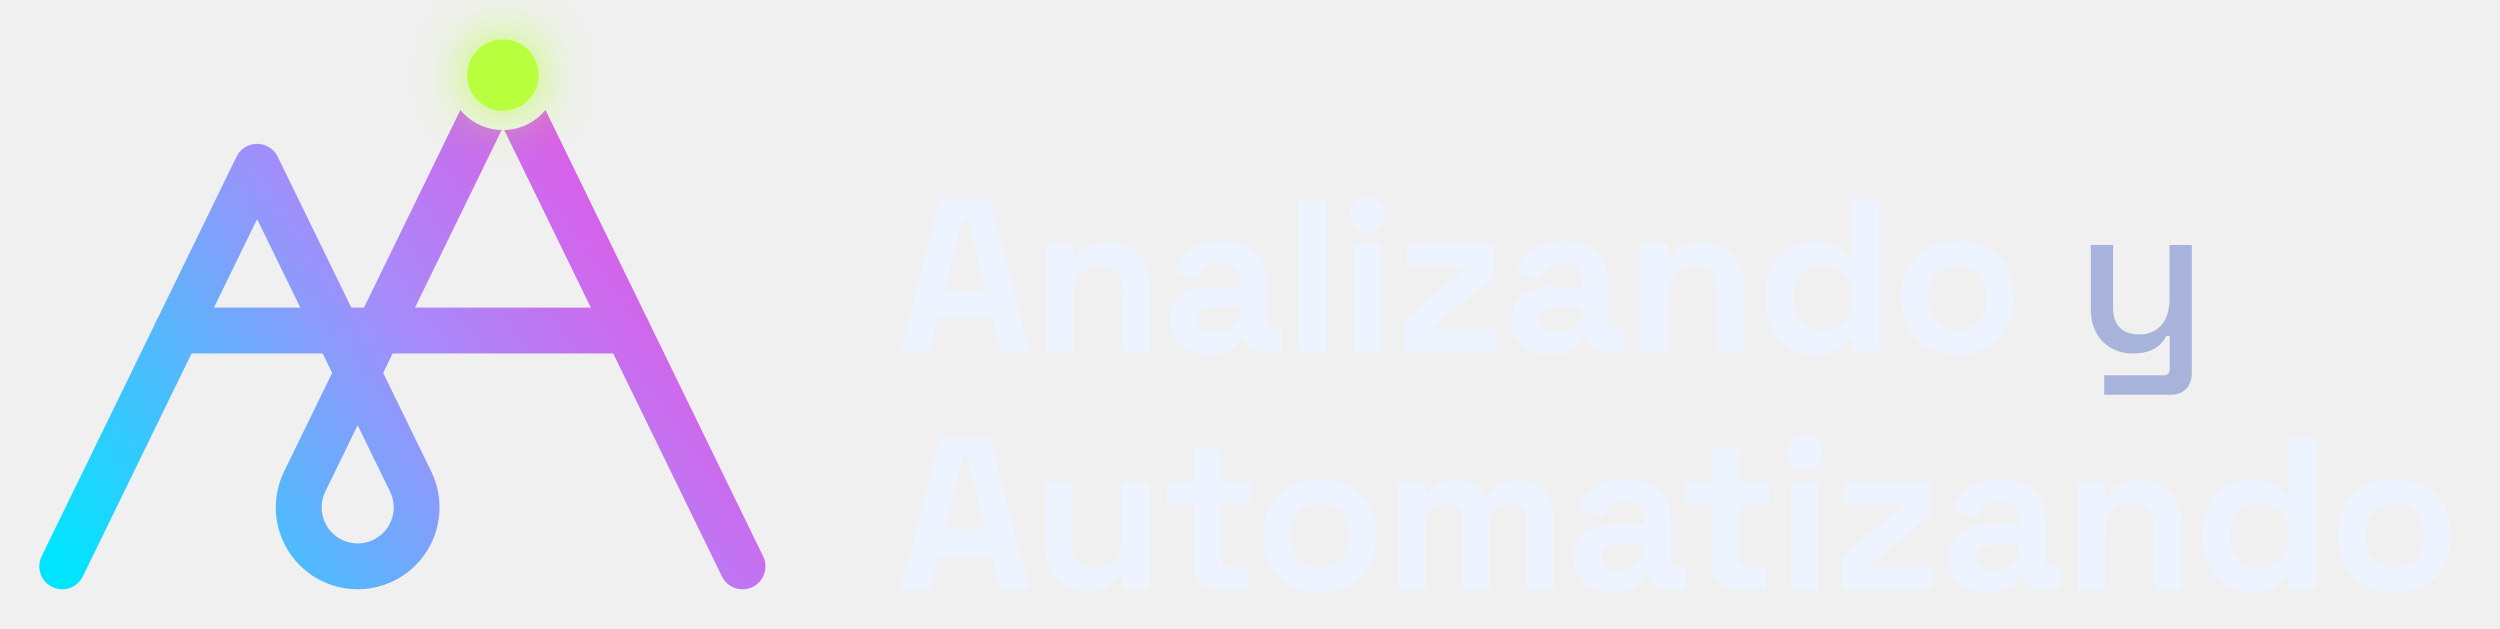
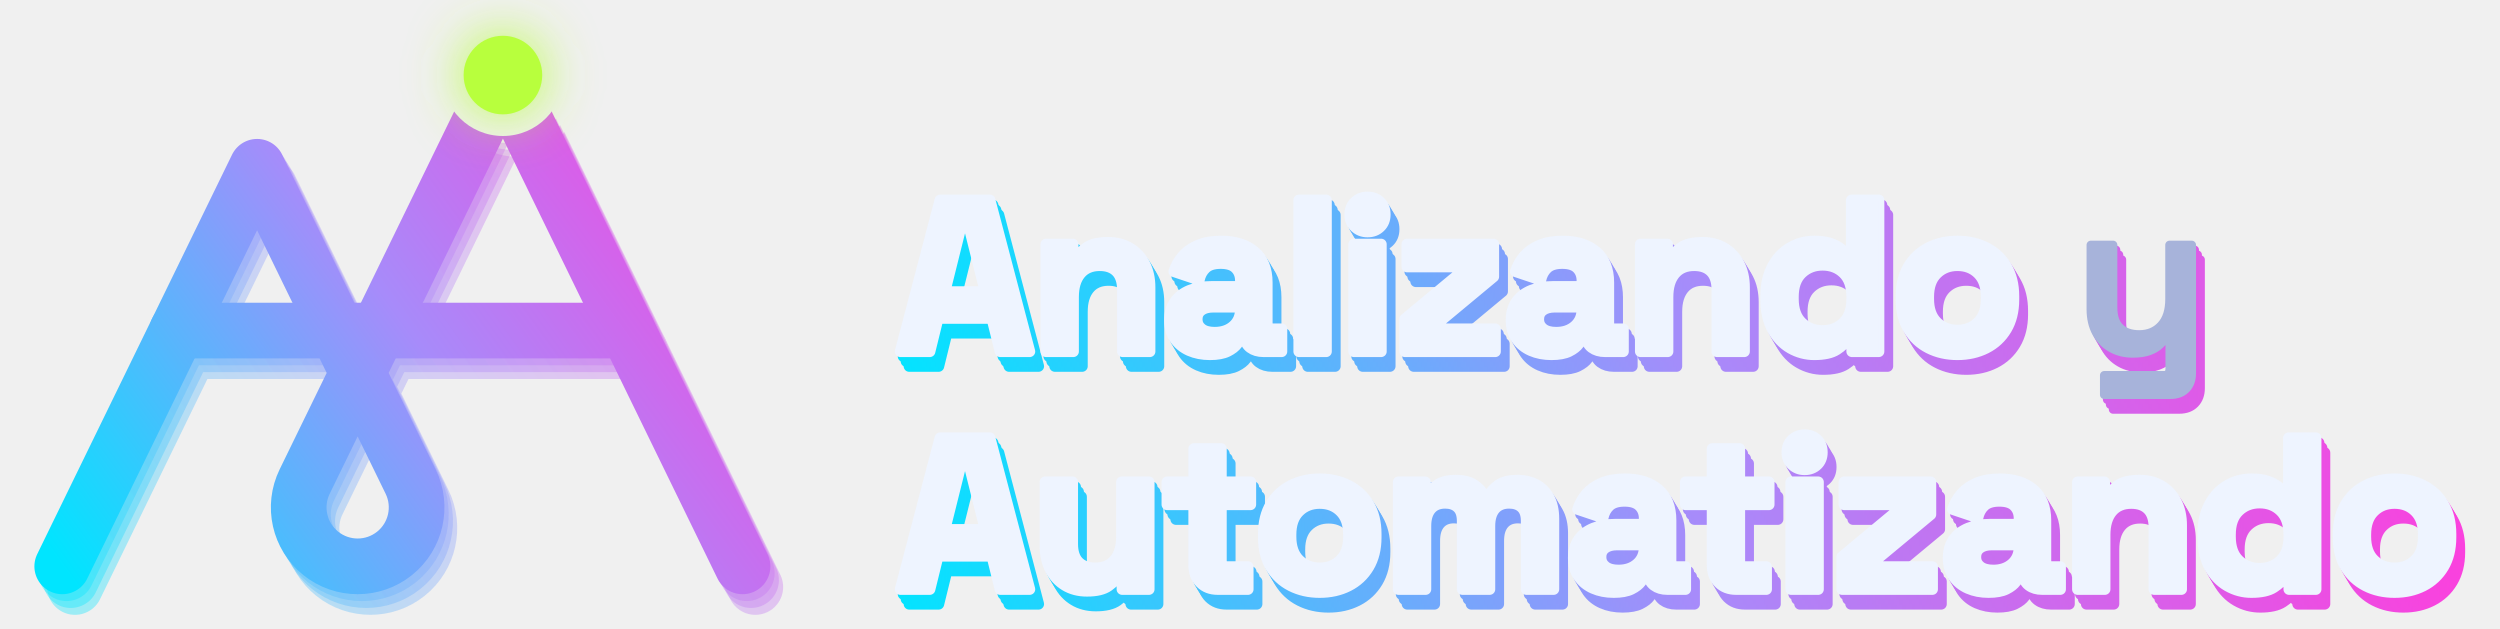
<svg xmlns="http://www.w3.org/2000/svg" viewBox="-18.5 -2.92 763.29 191.92" role="img" aria-labelledby="aa-h-t">
  <defs>
    <linearGradient id="aa-h-grad" gradientUnits="userSpaceOnUse" x1="0.5" y1="170" x2="208.21" y2="20">
+       <stop offset="0" stop-color="#00E5FF" />
+       <stop offset=".5" stop-color="#A78BFA" />
+       <stop offset="1" stop-color="#FF3DDC" />
+     </linearGradient>
+     <linearGradient id="aa-h-rel" gradientUnits="userSpaceOnUse" x1="250" y1="0" x2="745" y2="0">
      <stop offset="0" stop-color="#00E5FF" />
      <stop offset=".5" stop-color="#A78BFA" />
      <stop offset="1" stop-color="#FF3DDC" />
    </linearGradient>
    <filter id="aa-h-glow" x="-150%" y="-150%" width="400%" height="400%">
      <feGaussianBlur stdDeviation="8.4" />
    </filter>
    <mask id="aa-h-mask" maskUnits="userSpaceOnUse" x="-20" y="-20" width="240" height="220">
      <rect x="-20" y="-20" width="240" height="220" fill="#fff" />
-       <circle cx="135.05" cy="20" r="16.8" fill="#000" />
+       <circle cx="135.05" cy="20" r="18.6" fill="#000" />
    </mask>
+     <g id="aa-h-letras">
+       <path d="M256.4 104.4 268.54 58.2H283.72L295.87 104.4H286.89L284.38 94.24H267.88L265.38 104.4ZM269.93 86.18H282.34L276.73 63.68H275.54ZM300.88 104.4V71.66H309.07V75.95H310.26Q311.05 74.24 313.23 72.69Q315.4 71.14 319.83 71.14Q323.65 71.14 326.52 72.88Q329.4 74.63 330.98 77.7Q332.56 80.77 332.56 84.86V104.4H324.25V85.52Q324.25 81.83 322.43 79.98Q320.62 78.13 317.25 78.13Q313.42 78.13 311.31 80.67Q309.2 83.21 309.2 87.77V104.4ZM350.91 105.32Q347.41 105.32 344.64 104.1Q341.87 102.88 340.25 100.54Q338.64 98.2 338.64 94.83Q338.64 91.46 340.25 89.19Q341.87 86.91 344.74 85.75Q347.61 84.6 351.31 84.6H360.28V82.75Q360.28 80.44 358.83 78.96Q357.38 77.47 354.21 77.47Q351.11 77.47 349.59 78.89Q348.07 80.31 347.61 82.55L339.96 79.98Q340.75 77.47 342.5 75.39Q344.25 73.31 347.18 72.03Q350.12 70.74 354.34 70.74Q360.81 70.74 364.57 73.97Q368.34 77.21 368.34 83.35V95.56Q368.34 97.54 370.18 97.54H372.82V104.4H367.28Q364.84 104.4 363.25 103.21Q361.67 102.02 361.67 100.04V99.98H360.42Q360.15 100.77 359.23 102.06Q358.3 103.34 356.32 104.33Q354.34 105.32 350.91 105.32ZM352.36 98.59Q355.86 98.59 358.07 96.64Q360.28 94.7 360.28 91.46V90.8H351.9Q349.59 90.8 348.27 91.79Q346.95 92.78 346.95 94.57Q346.95 96.35 348.34 97.47Q349.72 98.59 352.36 98.59ZM378.1 104.4V58.2H386.42V104.4ZM394.87 104.4V71.66H403.18V104.4ZM399.03 67.84Q396.78 67.84 395.23 66.38Q393.68 64.93 393.68 62.56Q393.68 60.18 395.23 58.73Q396.78 57.28 399.03 57.28Q401.34 57.28 402.85 58.73Q404.37 60.18 404.37 62.56Q404.37 64.93 402.85 66.38Q401.34 67.84 399.03 67.84ZM410.44 104.4V94.5L428.4 79.58V78.53H411.1V71.66H437.5V81.56L419.55 96.48V97.54H438.03V104.4ZM455.19 105.32Q451.69 105.32 448.92 104.1Q446.15 102.88 444.53 100.54Q442.92 98.2 442.92 94.83Q442.92 91.46 444.53 89.19Q446.15 86.91 449.02 85.75Q451.89 84.6 455.59 84.6H464.56V82.75Q464.56 80.44 463.11 78.96Q461.66 77.47 458.49 77.47Q455.39 77.47 453.87 78.89Q452.35 80.31 451.89 82.55L444.24 79.98Q445.03 77.47 446.78 75.39Q448.53 73.31 451.46 72.03Q454.4 70.74 458.62 70.74Q465.09 70.74 468.85 73.97Q472.62 77.21 472.62 83.35V95.56Q472.62 97.54 474.46 97.54H477.1V104.4H471.56Q469.12 104.4 467.53 103.21Q465.95 102.02 465.95 100.04V99.98H464.7Q464.43 100.77 463.51 102.06Q462.58 103.34 460.6 104.33Q458.62 105.32 455.19 105.32ZM456.64 98.59Q460.14 98.59 462.35 96.64Q464.56 94.7 464.56 91.46V90.8H456.18Q453.87 90.8 452.55 91.79Q451.23 92.78 451.23 94.57Q451.23 96.35 452.62 97.47Q454 98.59 456.64 98.59ZM482.38 104.4V71.66H490.57V75.95H491.76Q492.55 74.24 494.73 72.69Q496.9 71.14 501.33 71.14Q505.15 71.14 508.02 72.88Q510.9 74.63 512.48 77.7Q514.06 80.77 514.06 84.86V104.4H505.75V85.52Q505.75 81.83 503.93 79.98Q502.12 78.13 498.75 78.13Q494.92 78.13 492.81 80.67Q490.7 83.21 490.7 87.77V104.4ZM535.45 105.32Q531.55 105.32 528.15 103.38Q524.76 101.43 522.71 97.67Q520.66 93.91 520.66 88.56V87.5Q520.66 82.16 522.71 78.4Q524.76 74.63 528.12 72.69Q531.49 70.74 535.45 70.74Q538.42 70.74 540.43 71.43Q542.44 72.13 543.7 73.18Q544.95 74.24 545.61 75.43H546.8V58.2H555.12V104.4H546.93V100.44H545.74Q544.62 102.29 542.28 103.81Q539.94 105.32 535.45 105.32ZM537.96 98.06Q541.78 98.06 544.36 95.59Q546.93 93.11 546.93 88.36V87.7Q546.93 82.95 544.39 80.47Q541.85 78 537.96 78Q534.13 78 531.55 80.47Q528.98 82.95 528.98 87.7V88.36Q528.98 93.11 531.55 95.59Q534.13 98.06 537.96 98.06ZM579.14 105.32Q574.26 105.32 570.36 103.34Q566.47 101.36 564.22 97.6Q561.98 93.84 561.98 88.56V87.5Q561.98 82.22 564.22 78.46Q566.47 74.7 570.36 72.72Q574.26 70.74 579.14 70.74Q584.02 70.74 587.92 72.72Q591.81 74.7 594.06 78.46Q596.3 82.22 596.3 87.5V88.56Q596.3 93.84 594.06 97.6Q591.81 101.36 587.92 103.34Q584.02 105.32 579.14 105.32ZM579.14 97.93Q582.97 97.93 585.48 95.46Q587.98 92.98 587.98 88.36V87.7Q587.98 83.08 585.51 80.61Q583.03 78.13 579.14 78.13Q575.31 78.13 572.8 80.61Q570.3 83.08 570.3 87.7V88.36Q570.3 92.98 572.8 95.46Q575.31 97.93 579.14 97.93Z" />
+       <path d="M256.4 177 268.54 130.8H283.72L295.87 177H286.89L284.38 166.84H267.88L265.38 177ZM269.93 158.78H282.34L276.73 136.28H275.54ZM313.36 177.53Q309.53 177.53 306.66 175.78Q303.79 174.03 302.2 170.93Q300.62 167.83 300.62 163.8V144.26H308.94V163.14Q308.94 166.84 310.75 168.68Q312.57 170.53 315.93 170.53Q319.76 170.53 321.87 167.99Q323.98 165.45 323.98 160.9V144.26H332.3V177H324.12V172.71H322.93Q322.14 174.36 319.96 175.94Q317.78 177.53 313.36 177.53ZM353.29 177Q350.05 177 348.04 174.99Q346.03 172.97 346.03 169.61V151.13H337.84V144.26H346.03V134.1H354.34V144.26H363.32V151.13H354.34V168.16Q354.34 170.14 356.19 170.14H362.53V177ZM384.44 177.92Q379.56 177.92 375.66 175.94Q371.77 173.96 369.52 170.2Q367.28 166.44 367.28 161.16V160.1Q367.28 154.82 369.52 151.06Q371.77 147.3 375.66 145.32Q379.56 143.34 384.44 143.34Q389.32 143.34 393.22 145.32Q397.11 147.3 399.36 151.06Q401.6 154.82 401.6 160.1V161.16Q401.6 166.44 399.36 170.2Q397.11 173.96 393.22 175.94Q389.32 177.92 384.44 177.92ZM384.44 170.53Q388.27 170.53 390.78 168.06Q393.28 165.58 393.28 160.96V160.3Q393.28 155.68 390.81 153.21Q388.33 150.73 384.44 150.73Q380.61 150.73 378.1 153.21Q375.6 155.68 375.6 160.3V160.96Q375.6 165.58 378.1 168.06Q380.61 170.53 384.44 170.53ZM408.46 177V144.26H416.65V147.83H417.84Q418.69 146.18 420.67 144.96Q422.65 143.74 425.89 143.74Q429.39 143.74 431.5 145.09Q433.61 146.44 434.73 148.62H435.92Q437.04 146.51 439.09 145.12Q441.13 143.74 444.9 143.74Q447.93 143.74 450.41 145.02Q452.88 146.31 454.37 148.92Q455.85 151.52 455.85 155.48V177H447.54V156.08Q447.54 153.37 446.15 152.02Q444.76 150.67 442.26 150.67Q439.42 150.67 437.87 152.48Q436.32 154.3 436.32 157.66V177H428V156.08Q428 153.37 426.61 152.02Q425.23 150.67 422.72 150.67Q419.88 150.67 418.33 152.48Q416.78 154.3 416.78 157.66V177ZM474.2 177.92Q470.7 177.92 467.93 176.7Q465.16 175.48 463.54 173.14Q461.92 170.8 461.92 167.43Q461.92 164.06 463.54 161.79Q465.16 159.51 468.03 158.35Q470.9 157.2 474.6 157.2H483.57V155.35Q483.57 153.04 482.12 151.56Q480.67 150.07 477.5 150.07Q474.4 150.07 472.88 151.49Q471.36 152.91 470.9 155.15L463.24 152.58Q464.04 150.07 465.78 147.99Q467.53 145.91 470.47 144.63Q473.41 143.34 477.63 143.34Q484.1 143.34 487.86 146.57Q491.62 149.81 491.62 155.95V168.16Q491.62 170.14 493.47 170.14H496.11V177H490.57Q488.13 177 486.54 175.81Q484.96 174.62 484.96 172.64V172.58H483.7Q483.44 173.37 482.52 174.66Q481.59 175.94 479.61 176.93Q477.63 177.92 474.2 177.92ZM475.65 171.19Q479.15 171.19 481.36 169.25Q483.57 167.3 483.57 164.06V163.4H475.19Q472.88 163.4 471.56 164.39Q470.24 165.38 470.24 167.17Q470.24 168.95 471.63 170.07Q473.01 171.19 475.65 171.19ZM511.56 177Q508.32 177 506.31 174.99Q504.3 172.97 504.3 169.61V151.13H496.11V144.26H504.3V134.1H512.61V144.26H521.59V151.13H512.61V168.16Q512.61 170.14 514.46 170.14H520.8V177ZM528.32 177V144.26H536.64V177ZM532.48 140.44Q530.23 140.44 528.68 138.98Q527.13 137.53 527.13 135.16Q527.13 132.78 528.68 131.33Q530.23 129.88 532.48 129.88Q534.79 129.88 536.31 131.33Q537.82 132.78 537.82 135.16Q537.82 137.53 536.31 138.98Q534.79 140.44 532.48 140.44ZM543.9 177V167.1L561.85 152.18V151.13H544.56V144.26H570.96V154.16L553 169.08V170.14H571.48V177ZM588.64 177.92Q585.15 177.92 582.37 176.7Q579.6 175.48 577.98 173.14Q576.37 170.8 576.37 167.43Q576.37 164.06 577.98 161.79Q579.6 159.51 582.47 158.35Q585.34 157.2 589.04 157.2H598.02V155.35Q598.02 153.04 596.56 151.56Q595.11 150.07 591.94 150.07Q588.84 150.07 587.32 151.49Q585.81 152.91 585.34 155.15L577.69 152.58Q578.48 150.07 580.23 147.99Q581.98 145.91 584.91 144.63Q587.85 143.34 592.08 143.34Q598.54 143.34 602.31 146.57Q606.07 149.81 606.07 155.95V168.16Q606.07 170.14 607.92 170.14H610.56V177H605.01Q602.57 177 600.99 175.81Q599.4 174.62 599.4 172.64V172.58H598.15Q597.88 173.37 596.96 174.66Q596.04 175.94 594.06 176.93Q592.08 177.92 588.64 177.92ZM590.1 171.19Q593.59 171.19 595.8 169.25Q598.02 167.3 598.02 164.06V163.4H589.63Q587.32 163.4 586 164.39Q584.68 165.38 584.68 167.17Q584.68 168.95 586.07 170.07Q587.46 171.19 590.1 171.19ZM615.84 177V144.26H624.02V148.55H625.21Q626 146.84 628.18 145.29Q630.36 143.74 634.78 143.74Q638.61 143.74 641.48 145.49Q644.35 147.23 645.93 150.3Q647.52 153.37 647.52 157.46V177H639.2V158.12Q639.2 154.43 637.38 152.58Q635.57 150.73 632.2 150.73Q628.38 150.73 626.26 153.27Q624.15 155.81 624.15 160.37V177ZM668.9 177.92Q665.01 177.92 661.61 175.98Q658.21 174.03 656.16 170.27Q654.12 166.51 654.12 161.16V160.1Q654.12 154.76 656.16 151Q658.21 147.23 661.57 145.29Q664.94 143.34 668.9 143.34Q671.87 143.34 673.88 144.03Q675.9 144.73 677.15 145.78Q678.4 146.84 679.06 148.03H680.25V130.8H688.57V177H680.38V173.04H679.2Q678.07 174.89 675.73 176.41Q673.39 177.92 668.9 177.92ZM671.41 170.66Q675.24 170.66 677.81 168.19Q680.38 165.71 680.38 160.96V160.3Q680.38 155.55 677.84 153.07Q675.3 150.6 671.41 150.6Q667.58 150.6 665.01 153.07Q662.43 155.55 662.43 160.3V160.96Q662.43 165.71 665.01 168.19Q667.58 170.66 671.41 170.66ZM712.59 177.92Q707.71 177.92 703.81 175.94Q699.92 173.96 697.68 170.2Q695.43 166.44 695.43 161.16V160.1Q695.43 154.82 697.68 151.06Q699.92 147.3 703.81 145.32Q707.71 143.34 712.59 143.34Q717.48 143.34 721.37 145.32Q725.26 147.3 727.51 151.06Q729.75 154.82 729.75 160.1V161.16Q729.75 166.44 727.51 170.2Q725.26 173.96 721.37 175.94Q717.48 177.92 712.59 177.92ZM712.59 170.53Q716.42 170.53 718.93 168.06Q721.44 165.58 721.44 160.96V160.3Q721.44 155.68 718.96 153.21Q716.49 150.73 712.59 150.73Q708.76 150.73 706.26 153.21Q703.75 155.68 703.75 160.3V160.96Q703.75 165.58 706.26 168.06Q708.76 170.53 712.59 170.53Z" />
+     </g>
+     <path id="aa-h-y" d="M623.95 117.6V111.66H642.1Q643.95 111.66 643.95 109.68V99.65H642.9Q642.3 100.97 641.08 102.19Q639.86 103.41 637.81 104.2Q635.77 104.99 632.67 104.99Q628.97 104.99 626.07 103.34Q623.16 101.69 621.51 98.66Q619.86 95.62 619.86 91.46V71.86H626.66V90.94Q626.66 95.16 628.77 97.17Q630.88 99.19 634.65 99.19Q638.8 99.19 641.34 96.41Q643.89 93.64 643.89 88.36V71.86H650.68V111.07Q650.68 114.04 648.93 115.82Q647.19 117.6 644.15 117.6Z" />
  </defs>
-   <g class="trazos" fill="none" stroke="url(#aa-h-grad)" stroke-width="14" stroke-linecap="round" stroke-linejoin="round" mask="url(#aa-h-mask)">
+   <g class="relieve" opacity="0.35">
+     <g class="relieve-trazos" transform="translate(3.9 6.3)" fill="none" stroke="url(#aa-h-grad)" stroke-width="17" stroke-linecap="round" stroke-linejoin="round" mask="url(#aa-h-mask)">
+       <path d="M0.5 170 L60 48 L106.88 144.11 A18 18 0 1 1 74.52 144.11 L135.05 20 L208.21 170" />
+       <path d="M35.61 98 L173.09 98" />
+     </g>
+   </g>
+   <g class="relieve" opacity="0.35">
+     <g class="relieve-trazos" transform="translate(2.6 4.2)" fill="none" stroke="url(#aa-h-grad)" stroke-width="17" stroke-linecap="round" stroke-linejoin="round" mask="url(#aa-h-mask)">
+       <path d="M0.5 170 L60 48 L106.88 144.11 A18 18 0 1 1 74.52 144.11 L135.05 20 L208.21 170" />
+       <path d="M35.61 98 L173.09 98" />
+     </g>
+   </g>
+   <g class="relieve" opacity="0.35">
+     <g class="relieve-trazos" transform="translate(1.3 2.1)" fill="none" stroke="url(#aa-h-grad)" stroke-width="17" stroke-linecap="round" stroke-linejoin="round" mask="url(#aa-h-mask)">
+       <path d="M0.5 170 L60 48 L106.88 144.11 A18 18 0 1 1 74.52 144.11 L135.05 20 L208.21 170" />
+       <path d="M35.61 98 L173.09 98" />
+     </g>
+   </g>
+   <g class="relieve">
+     <use class="relieve-texto" href="#aa-h-letras" transform="translate(2.7 4.5)" fill="url(#aa-h-rel)" stroke="url(#aa-h-rel)" stroke-width="3.4" stroke-linejoin="round" paint-order="stroke" />
+     <use class="relieve-conector" href="#aa-h-y" transform="translate(2.7 4.5)" fill="url(#aa-h-rel)" stroke="url(#aa-h-rel)" stroke-width="2.6" stroke-linejoin="round" paint-order="stroke" />
+   </g>
+   <g class="relieve">
+     <use class="relieve-texto" href="#aa-h-letras" transform="translate(1.8 3)" fill="url(#aa-h-rel)" stroke="url(#aa-h-rel)" stroke-width="3.4" stroke-linejoin="round" paint-order="stroke" />
+     <use class="relieve-conector" href="#aa-h-y" transform="translate(1.8 3)" fill="url(#aa-h-rel)" stroke="url(#aa-h-rel)" stroke-width="2.6" stroke-linejoin="round" paint-order="stroke" />
+   </g>
+   <g class="relieve">
+     <use class="relieve-texto" href="#aa-h-letras" transform="translate(0.9 1.5)" fill="url(#aa-h-rel)" stroke="url(#aa-h-rel)" stroke-width="3.4" stroke-linejoin="round" paint-order="stroke" />
+     <use class="relieve-conector" href="#aa-h-y" transform="translate(0.9 1.5)" fill="url(#aa-h-rel)" stroke="url(#aa-h-rel)" stroke-width="2.6" stroke-linejoin="round" paint-order="stroke" />
+   </g>
+   <g class="trazos" fill="none" stroke="url(#aa-h-grad)" stroke-width="17" stroke-linecap="round" stroke-linejoin="round" mask="url(#aa-h-mask)">
    <path class="linea" d="M0.5 170 L60 48 L106.88 144.11 A18 18 0 1 1 74.52 144.11 L135.05 20 L208.21 170" />
    <path class="barra" d="M35.61 98 L173.09 98" />
  </g>
-   <circle class="brillo" cx="135.05" cy="20" r="10.92" fill="#B8FF3D" filter="url(#aa-h-glow)" />
-   <circle class="nodo" cx="135.05" cy="20" r="10.92" fill="#B8FF3D" />
-   <g class="texto" fill="#EEF4FF">
-     <path d="M256.4 104.4 268.54 58.2H283.72L295.87 104.4H286.89L284.38 94.24H267.88L265.38 104.4ZM269.93 86.18H282.34L276.73 63.68H275.54ZM300.88 104.4V71.66H309.07V75.95H310.26Q311.05 74.24 313.23 72.69Q315.4 71.14 319.83 71.14Q323.65 71.14 326.52 72.88Q329.4 74.63 330.98 77.7Q332.56 80.77 332.56 84.86V104.4H324.25V85.52Q324.25 81.83 322.43 79.98Q320.62 78.13 317.25 78.13Q313.42 78.13 311.31 80.67Q309.2 83.21 309.2 87.77V104.4ZM350.91 105.32Q347.41 105.32 344.64 104.1Q341.87 102.88 340.25 100.54Q338.64 98.2 338.64 94.83Q338.64 91.46 340.25 89.19Q341.87 86.91 344.74 85.75Q347.61 84.6 351.31 84.6H360.28V82.75Q360.28 80.44 358.83 78.96Q357.38 77.47 354.21 77.47Q351.11 77.47 349.59 78.89Q348.07 80.31 347.61 82.55L339.96 79.98Q340.75 77.47 342.5 75.39Q344.25 73.31 347.18 72.03Q350.12 70.74 354.34 70.74Q360.81 70.74 364.57 73.97Q368.34 77.21 368.34 83.35V95.56Q368.34 97.54 370.18 97.54H372.82V104.4H367.28Q364.84 104.4 363.25 103.21Q361.67 102.02 361.67 100.04V99.98H360.42Q360.15 100.77 359.23 102.06Q358.3 103.34 356.32 104.33Q354.34 105.32 350.91 105.32ZM352.36 98.59Q355.86 98.59 358.07 96.64Q360.28 94.7 360.28 91.46V90.8H351.9Q349.59 90.8 348.27 91.79Q346.95 92.78 346.95 94.57Q346.95 96.35 348.34 97.47Q349.72 98.59 352.36 98.59ZM378.1 104.4V58.2H386.42V104.4ZM394.87 104.4V71.66H403.18V104.4ZM399.03 67.84Q396.78 67.84 395.23 66.38Q393.68 64.93 393.68 62.56Q393.68 60.18 395.23 58.73Q396.78 57.28 399.03 57.28Q401.34 57.28 402.85 58.73Q404.37 60.18 404.37 62.56Q404.37 64.93 402.85 66.38Q401.34 67.84 399.03 67.84ZM410.44 104.4V94.5L428.4 79.58V78.53H411.1V71.66H437.5V81.56L419.55 96.48V97.54H438.03V104.4ZM455.19 105.32Q451.69 105.32 448.92 104.1Q446.15 102.88 444.53 100.54Q442.92 98.2 442.92 94.83Q442.92 91.46 444.53 89.19Q446.15 86.91 449.02 85.75Q451.89 84.6 455.59 84.6H464.56V82.75Q464.56 80.44 463.11 78.96Q461.66 77.47 458.49 77.47Q455.39 77.47 453.87 78.89Q452.35 80.31 451.89 82.55L444.24 79.98Q445.03 77.47 446.78 75.39Q448.53 73.31 451.46 72.03Q454.4 70.74 458.62 70.74Q465.09 70.74 468.85 73.97Q472.62 77.21 472.62 83.35V95.56Q472.62 97.54 474.46 97.54H477.1V104.4H471.56Q469.12 104.4 467.53 103.21Q465.95 102.02 465.95 100.04V99.98H464.7Q464.43 100.77 463.51 102.06Q462.58 103.34 460.6 104.33Q458.62 105.32 455.19 105.32ZM456.64 98.59Q460.14 98.59 462.35 96.64Q464.56 94.7 464.56 91.46V90.8H456.18Q453.87 90.8 452.55 91.79Q451.23 92.78 451.23 94.57Q451.23 96.35 452.62 97.47Q454 98.59 456.64 98.59ZM482.38 104.4V71.66H490.57V75.95H491.76Q492.55 74.24 494.73 72.69Q496.9 71.14 501.33 71.14Q505.15 71.14 508.02 72.88Q510.9 74.63 512.48 77.7Q514.06 80.77 514.06 84.86V104.4H505.75V85.52Q505.75 81.83 503.93 79.98Q502.12 78.13 498.75 78.13Q494.92 78.13 492.81 80.67Q490.7 83.21 490.7 87.77V104.4ZM535.45 105.32Q531.55 105.32 528.15 103.38Q524.76 101.43 522.71 97.67Q520.66 93.91 520.66 88.56V87.5Q520.66 82.16 522.71 78.4Q524.76 74.63 528.12 72.69Q531.49 70.74 535.45 70.74Q538.42 70.74 540.43 71.43Q542.44 72.13 543.7 73.18Q544.95 74.24 545.61 75.43H546.8V58.2H555.12V104.4H546.93V100.44H545.74Q544.62 102.29 542.28 103.81Q539.94 105.32 535.45 105.32ZM537.96 98.06Q541.78 98.06 544.36 95.59Q546.93 93.11 546.93 88.36V87.7Q546.93 82.95 544.39 80.47Q541.85 78 537.96 78Q534.13 78 531.55 80.47Q528.98 82.95 528.98 87.7V88.36Q528.98 93.11 531.55 95.59Q534.13 98.06 537.96 98.06ZM579.14 105.32Q574.26 105.32 570.36 103.34Q566.47 101.36 564.22 97.6Q561.98 93.84 561.98 88.56V87.5Q561.98 82.22 564.22 78.46Q566.47 74.7 570.36 72.72Q574.26 70.74 579.14 70.74Q584.02 70.74 587.92 72.72Q591.81 74.7 594.06 78.46Q596.3 82.22 596.3 87.5V88.56Q596.3 93.84 594.06 97.6Q591.81 101.36 587.92 103.34Q584.02 105.32 579.14 105.32ZM579.14 97.93Q582.97 97.93 585.48 95.46Q587.98 92.98 587.98 88.36V87.7Q587.98 83.08 585.51 80.61Q583.03 78.13 579.14 78.13Q575.31 78.13 572.8 80.61Q570.3 83.08 570.3 87.7V88.36Q570.3 92.98 572.8 95.46Q575.31 97.93 579.14 97.93Z" />
-     <path d="M256.4 177 268.54 130.8H283.72L295.87 177H286.89L284.38 166.84H267.88L265.38 177ZM269.93 158.78H282.34L276.73 136.28H275.54ZM313.36 177.53Q309.53 177.53 306.66 175.78Q303.79 174.03 302.2 170.93Q300.62 167.83 300.62 163.8V144.26H308.94V163.14Q308.94 166.84 310.75 168.68Q312.57 170.53 315.93 170.53Q319.76 170.53 321.87 167.99Q323.98 165.45 323.98 160.9V144.26H332.3V177H324.12V172.71H322.93Q322.14 174.36 319.96 175.94Q317.78 177.53 313.36 177.53ZM353.29 177Q350.05 177 348.04 174.99Q346.03 172.97 346.03 169.61V151.13H337.84V144.26H346.03V134.1H354.34V144.26H363.32V151.13H354.34V168.16Q354.34 170.14 356.19 170.14H362.53V177ZM384.44 177.92Q379.56 177.92 375.66 175.94Q371.77 173.96 369.52 170.2Q367.28 166.44 367.28 161.16V160.1Q367.28 154.82 369.52 151.06Q371.77 147.3 375.66 145.32Q379.56 143.34 384.44 143.34Q389.32 143.34 393.22 145.32Q397.11 147.3 399.36 151.06Q401.6 154.82 401.6 160.1V161.16Q401.6 166.44 399.36 170.2Q397.11 173.96 393.22 175.94Q389.32 177.92 384.44 177.92ZM384.44 170.53Q388.27 170.53 390.78 168.06Q393.28 165.58 393.28 160.96V160.3Q393.28 155.68 390.81 153.21Q388.33 150.73 384.44 150.73Q380.61 150.73 378.1 153.21Q375.6 155.68 375.6 160.3V160.96Q375.6 165.58 378.1 168.06Q380.61 170.53 384.44 170.53ZM408.46 177V144.26H416.65V147.83H417.84Q418.69 146.18 420.67 144.96Q422.65 143.74 425.89 143.74Q429.39 143.74 431.5 145.09Q433.61 146.44 434.73 148.62H435.92Q437.04 146.51 439.09 145.12Q441.13 143.74 444.9 143.74Q447.93 143.74 450.41 145.02Q452.88 146.31 454.37 148.92Q455.85 151.52 455.85 155.48V177H447.54V156.08Q447.54 153.37 446.15 152.02Q444.76 150.67 442.26 150.67Q439.42 150.67 437.87 152.48Q436.32 154.3 436.32 157.66V177H428V156.08Q428 153.37 426.61 152.02Q425.23 150.67 422.72 150.67Q419.88 150.67 418.33 152.48Q416.78 154.3 416.78 157.66V177ZM474.2 177.92Q470.7 177.92 467.93 176.7Q465.16 175.48 463.54 173.14Q461.92 170.8 461.92 167.43Q461.92 164.06 463.54 161.79Q465.16 159.51 468.03 158.35Q470.9 157.2 474.6 157.2H483.57V155.35Q483.57 153.04 482.12 151.56Q480.67 150.07 477.5 150.07Q474.4 150.07 472.88 151.49Q471.36 152.91 470.9 155.15L463.24 152.58Q464.04 150.07 465.78 147.99Q467.53 145.91 470.47 144.63Q473.41 143.34 477.63 143.34Q484.1 143.34 487.86 146.57Q491.62 149.81 491.62 155.95V168.16Q491.62 170.14 493.47 170.14H496.11V177H490.57Q488.13 177 486.54 175.81Q484.96 174.62 484.96 172.64V172.58H483.7Q483.44 173.37 482.52 174.66Q481.59 175.94 479.61 176.93Q477.63 177.92 474.2 177.92ZM475.65 171.19Q479.15 171.19 481.36 169.25Q483.57 167.3 483.57 164.06V163.4H475.19Q472.88 163.4 471.56 164.39Q470.24 165.38 470.24 167.17Q470.24 168.95 471.63 170.07Q473.01 171.19 475.65 171.19ZM511.56 177Q508.32 177 506.31 174.99Q504.3 172.97 504.3 169.61V151.13H496.11V144.26H504.3V134.1H512.61V144.26H521.59V151.13H512.61V168.16Q512.61 170.14 514.46 170.14H520.8V177ZM528.32 177V144.26H536.64V177ZM532.48 140.44Q530.23 140.44 528.68 138.98Q527.13 137.53 527.13 135.16Q527.13 132.78 528.68 131.33Q530.23 129.88 532.48 129.88Q534.79 129.88 536.31 131.33Q537.82 132.78 537.82 135.16Q537.82 137.53 536.31 138.98Q534.79 140.44 532.48 140.44ZM543.9 177V167.1L561.85 152.18V151.13H544.56V144.26H570.96V154.16L553 169.08V170.14H571.48V177ZM588.64 177.92Q585.15 177.92 582.37 176.7Q579.6 175.48 577.98 173.14Q576.37 170.8 576.37 167.43Q576.37 164.06 577.98 161.79Q579.6 159.51 582.47 158.35Q585.34 157.2 589.04 157.2H598.02V155.35Q598.02 153.04 596.56 151.56Q595.11 150.07 591.94 150.07Q588.84 150.07 587.32 151.49Q585.81 152.91 585.34 155.15L577.69 152.58Q578.48 150.07 580.23 147.99Q581.98 145.91 584.91 144.63Q587.85 143.34 592.08 143.34Q598.54 143.34 602.31 146.57Q606.07 149.81 606.07 155.95V168.16Q606.07 170.14 607.92 170.14H610.56V177H605.01Q602.57 177 600.99 175.81Q599.4 174.62 599.4 172.64V172.58H598.15Q597.88 173.37 596.96 174.66Q596.04 175.94 594.06 176.93Q592.08 177.92 588.64 177.92ZM590.1 171.19Q593.59 171.19 595.8 169.25Q598.02 167.3 598.02 164.06V163.4H589.63Q587.32 163.4 586 164.39Q584.68 165.38 584.68 167.17Q584.68 168.95 586.07 170.07Q587.46 171.19 590.1 171.19ZM615.84 177V144.26H624.02V148.55H625.21Q626 146.84 628.18 145.29Q630.36 143.74 634.78 143.74Q638.61 143.74 641.48 145.49Q644.35 147.23 645.93 150.3Q647.52 153.37 647.52 157.46V177H639.2V158.12Q639.2 154.43 637.38 152.58Q635.57 150.73 632.2 150.73Q628.38 150.73 626.26 153.27Q624.15 155.81 624.15 160.37V177ZM668.9 177.92Q665.01 177.92 661.61 175.98Q658.21 174.03 656.16 170.27Q654.12 166.51 654.12 161.16V160.1Q654.12 154.76 656.16 151Q658.21 147.23 661.57 145.29Q664.94 143.34 668.9 143.34Q671.87 143.34 673.88 144.03Q675.9 144.73 677.15 145.78Q678.4 146.84 679.06 148.03H680.25V130.8H688.57V177H680.38V173.04H679.2Q678.07 174.89 675.73 176.41Q673.39 177.92 668.9 177.92ZM671.41 170.66Q675.24 170.66 677.81 168.19Q680.38 165.71 680.38 160.96V160.3Q680.38 155.55 677.84 153.07Q675.3 150.6 671.41 150.6Q667.58 150.6 665.01 153.07Q662.43 155.55 662.43 160.3V160.96Q662.43 165.71 665.01 168.19Q667.58 170.66 671.41 170.66ZM712.59 177.92Q707.71 177.92 703.81 175.94Q699.92 173.96 697.68 170.2Q695.43 166.44 695.43 161.16V160.1Q695.43 154.82 697.68 151.06Q699.92 147.3 703.81 145.32Q707.71 143.34 712.59 143.34Q717.48 143.34 721.37 145.32Q725.26 147.3 727.51 151.06Q729.75 154.82 729.75 160.1V161.16Q729.75 166.44 727.51 170.2Q725.26 173.96 721.37 175.94Q717.48 177.92 712.59 177.92ZM712.59 170.53Q716.42 170.53 718.93 168.06Q721.44 165.58 721.44 160.96V160.3Q721.44 155.68 718.96 153.21Q716.49 150.73 712.59 150.73Q708.76 150.73 706.26 153.21Q703.75 155.68 703.75 160.3V160.96Q703.75 165.58 706.26 168.06Q708.76 170.53 712.59 170.53Z" />
-   </g>
-   <path class="conector" fill="#A7B3DA" d="M623.95 117.6V111.66H642.1Q643.95 111.66 643.95 109.68V99.65H642.9Q642.3 100.97 641.08 102.19Q639.86 103.41 637.81 104.2Q635.77 104.99 632.67 104.99Q628.97 104.99 626.07 103.34Q623.16 101.69 621.51 98.66Q619.86 95.62 619.86 91.46V71.86H626.66V90.94Q626.66 95.16 628.77 97.17Q630.88 99.19 634.65 99.19Q638.8 99.19 641.34 96.41Q643.89 93.64 643.89 88.36V71.86H650.68V111.07Q650.68 114.04 648.93 115.82Q647.19 117.6 644.15 117.6Z" />
+   <circle class="brillo" cx="135.05" cy="20" r="12" fill="#B8FF3D" filter="url(#aa-h-glow)" />
+   <circle class="nodo" cx="135.05" cy="20" r="12" fill="#B8FF3D" />
+   <use class="texto" href="#aa-h-letras" fill="#EEF4FF" stroke="#EEF4FF" stroke-width="3.4" stroke-linejoin="round" paint-order="stroke" />
+   <use class="conector" href="#aa-h-y" fill="#A7B3DA" stroke="#A7B3DA" stroke-width="2.6" stroke-linejoin="round" paint-order="stroke" />
</svg>
